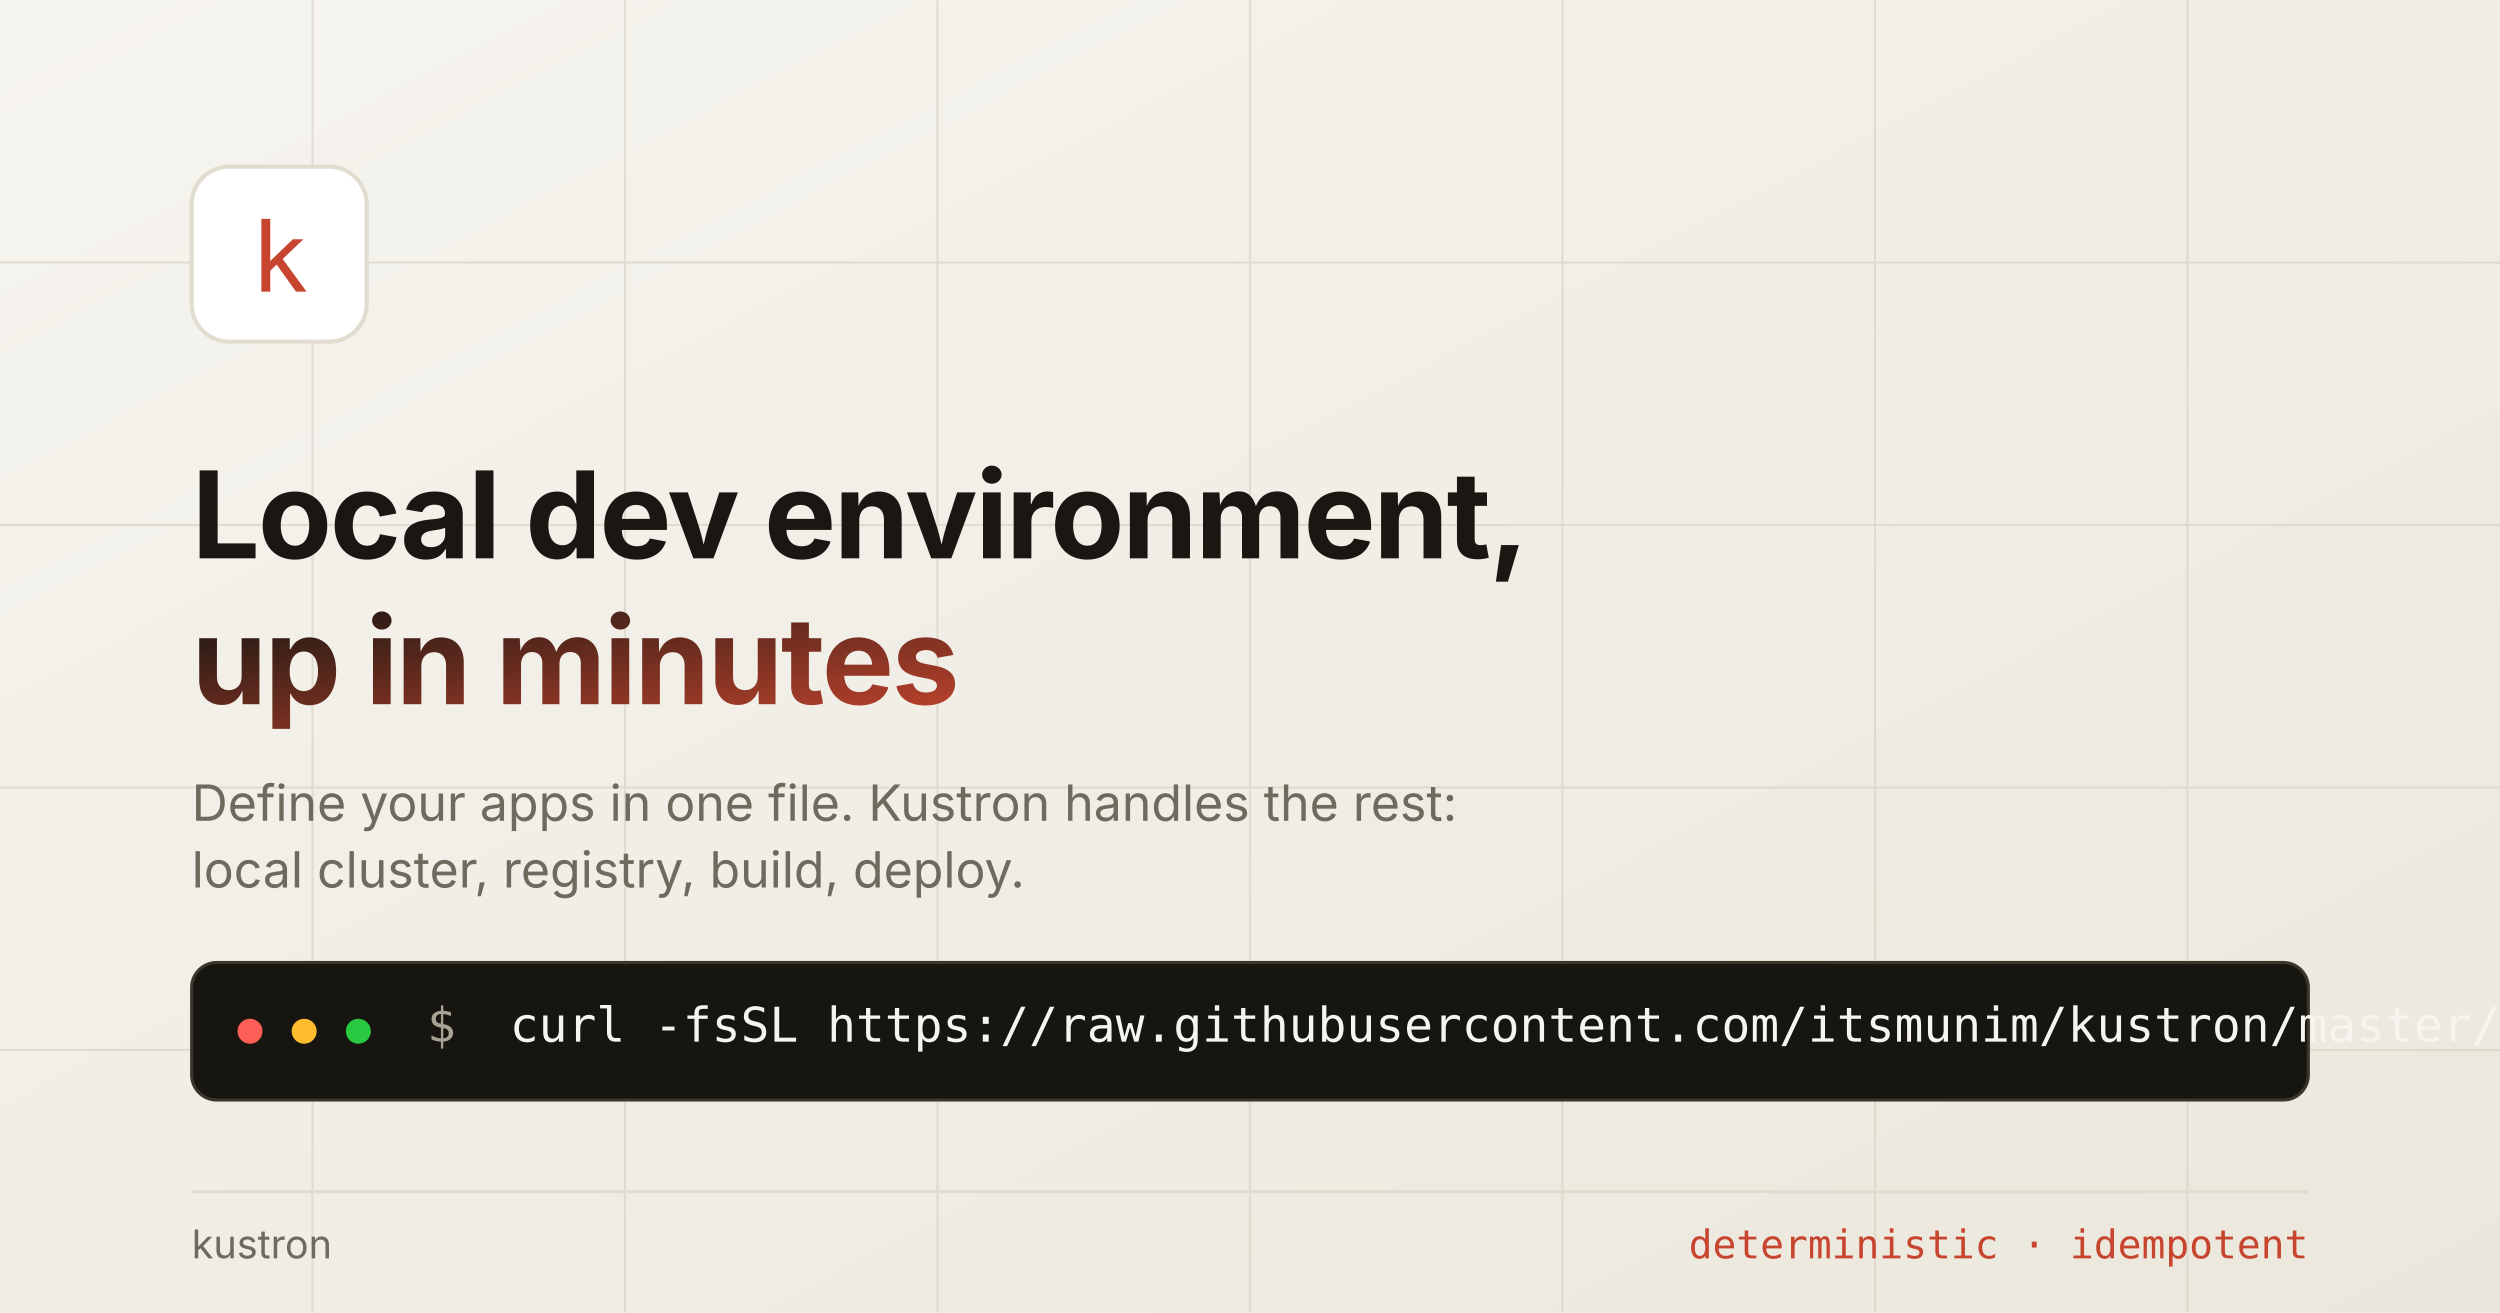
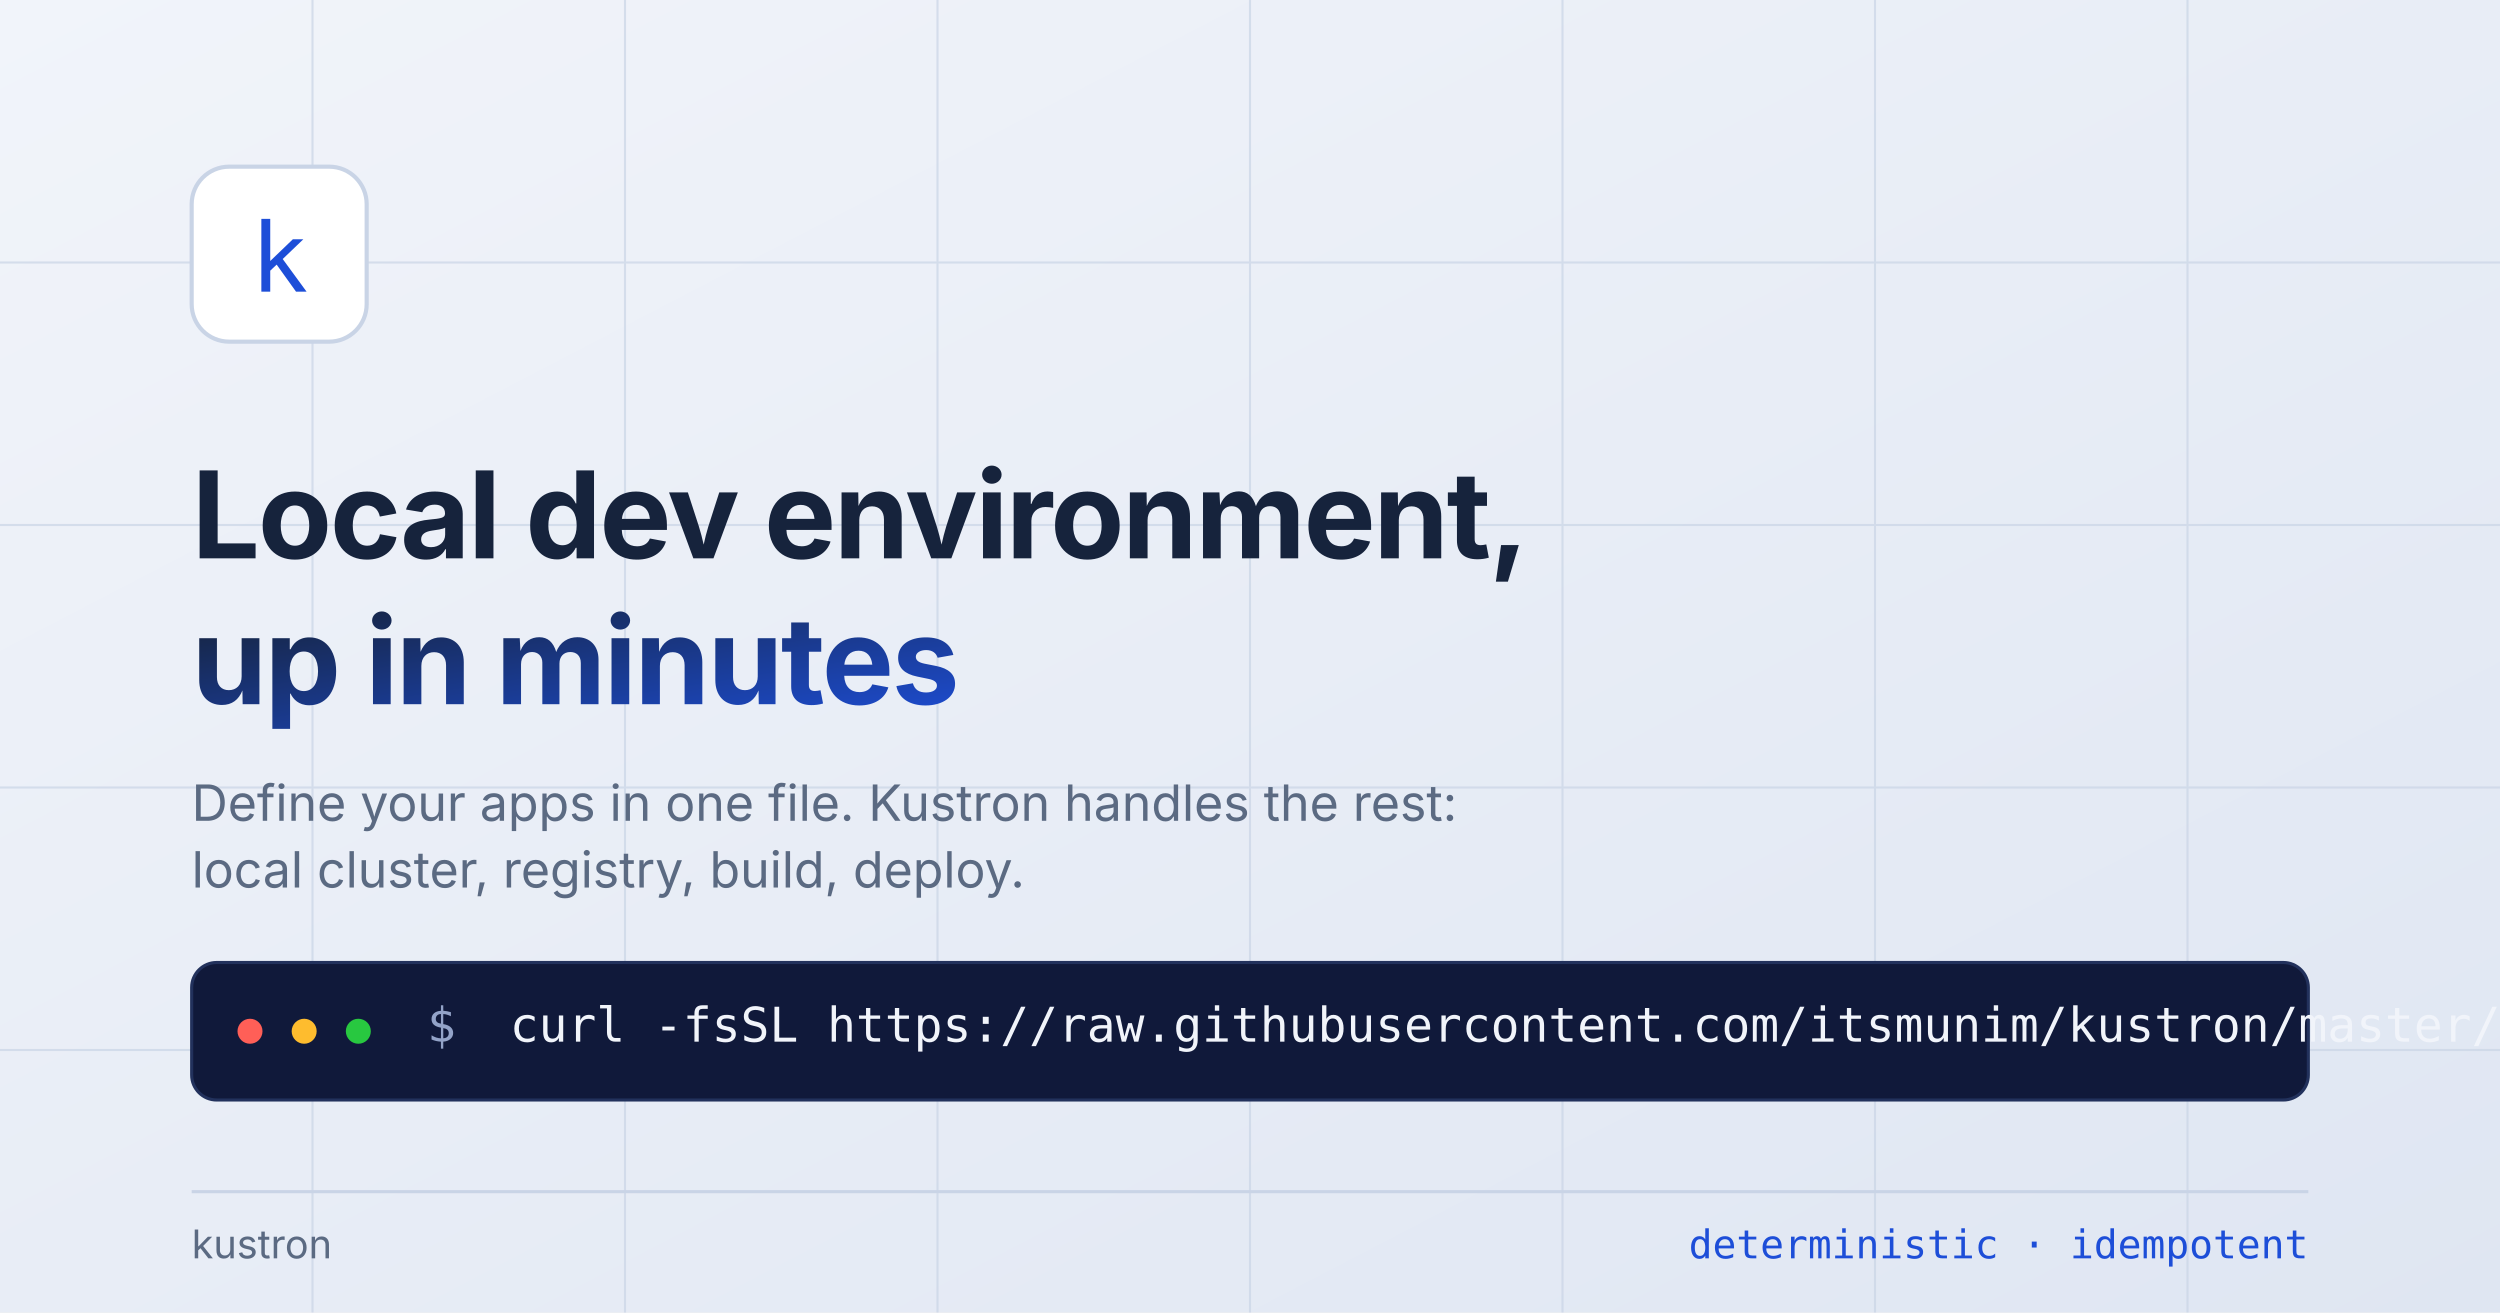
<svg xmlns="http://www.w3.org/2000/svg" width="1200" height="630" viewBox="0 0 1200 630">
  <defs>
    <linearGradient id="bg" x1="0" y1="0" x2="1" y2="1">
-       <stop offset="0%" stop-color="#F6F4EF" />
-       <stop offset="100%" stop-color="#EBE7DC" />
+       <stop offset="0%" stop-color="#F1F4FA" />
+       <stop offset="100%" stop-color="#DFE6F2" />
    </linearGradient>
    <linearGradient id="ink" x1="0" y1="0" x2="1" y2="1">
-       <stop offset="0%" stop-color="#1A1712" />
-       <stop offset="100%" stop-color="#C7452E" />
+       <stop offset="0%" stop-color="#16233C" />
+       <stop offset="100%" stop-color="#1D4ED8" />
    </linearGradient>
  </defs>
  <rect width="1200" height="630" fill="url(#bg)" />
-   <g stroke="#D8D3C6" stroke-width="1" opacity="0.7">
+   <g stroke="#C9D4E6" stroke-width="1" opacity="0.7">
    <line x1="0" y1="126" x2="1200" y2="126" />
    <line x1="0" y1="252" x2="1200" y2="252" />
    <line x1="0" y1="378" x2="1200" y2="378" />
    <line x1="0" y1="504" x2="1200" y2="504" />
    <line x1="150" y1="0" x2="150" y2="630" />
    <line x1="300" y1="0" x2="300" y2="630" />
    <line x1="450" y1="0" x2="450" y2="630" />
    <line x1="600" y1="0" x2="600" y2="630" />
    <line x1="750" y1="0" x2="750" y2="630" />
    <line x1="900" y1="0" x2="900" y2="630" />
    <line x1="1050" y1="0" x2="1050" y2="630" />
  </g>
-   <rect x="92" y="80" width="84" height="84" rx="18" fill="#FFFFFF" stroke="#E0DCD0" stroke-width="2" />
-   <text x="134" y="140" text-anchor="middle" font-family="'JetBrains Mono', Menlo, monospace" font-size="46" font-weight="500" fill="#C7452E" letter-spacing="-1">k</text>
-   <text x="92" y="268" font-family="Inter, -apple-system, sans-serif" font-size="58" font-weight="700" fill="#1A1712" letter-spacing="-1">
+   <rect x="92" y="80" width="84" height="84" rx="18" fill="#FFFFFF" stroke="#C9D4E6" stroke-width="2" />
+   <text x="134" y="140" text-anchor="middle" font-family="'JetBrains Mono', Menlo, monospace" font-size="46" font-weight="500" fill="#1D4ED8" letter-spacing="-1">k</text>
+   <text x="92" y="268" font-family="Inter, -apple-system, sans-serif" font-size="58" font-weight="700" fill="#16233C" letter-spacing="-1">
    Local dev environment,
  </text>
  <text x="92" y="338" font-family="Inter, -apple-system, sans-serif" font-size="58" font-weight="700" fill="url(#ink)" letter-spacing="-1">
    up in minutes
  </text>
-   <text x="92" y="394" font-family="Inter, -apple-system, sans-serif" font-size="24" fill="#6F6A5E">
+   <text x="92" y="394" font-family="Inter, -apple-system, sans-serif" font-size="24" fill="#5B6A82">
    Define your apps in one file. Kustron handles the rest:
  </text>
-   <text x="92" y="426" font-family="Inter, -apple-system, sans-serif" font-size="24" fill="#6F6A5E">
+   <text x="92" y="426" font-family="Inter, -apple-system, sans-serif" font-size="24" fill="#5B6A82">
    local cluster, registry, build, deploy.
  </text>
-   <rect x="92" y="462" width="1016" height="66" rx="12" fill="#17150F" stroke="#3A362C" stroke-width="1.5" />
+   <rect x="92" y="462" width="1016" height="66" rx="12" fill="#10193A" stroke="#22315C" stroke-width="1.5" />
  <circle cx="120" cy="495" r="6" fill="#FF5F57" />
  <circle cx="146" cy="495" r="6" fill="#FEBC2E" />
  <circle cx="172" cy="495" r="6" fill="#28C840" />
-   <text x="205" y="500" font-family="'JetBrains Mono', Menlo, monospace" font-size="23" fill="#E8E4D8">
-     <tspan fill="#A8A294">$</tspan>
-     <tspan dx="12" fill="#F6F4EF">curl -fsSL https://raw.githubusercontent.com/itsmunim/kustron/master/download.sh | bash</tspan>
+   <text x="205" y="500" font-family="'JetBrains Mono', Menlo, monospace" font-size="23" fill="#E3E9F6">
+     <tspan fill="#93A3C8">$</tspan>
+     <tspan dx="12" fill="#F1F4FA">curl -fsSL https://raw.githubusercontent.com/itsmunim/kustron/master/download.sh | bash</tspan>
  </text>
-   <line x1="92" y1="572" x2="1108" y2="572" stroke="#E0DCD0" stroke-width="1.5" />
-   <text x="92" y="604" font-family="Inter, -apple-system, sans-serif" font-size="19" fill="#6F6A5E">kustron</text>
-   <text x="1108" y="604" text-anchor="end" font-family="'JetBrains Mono', Menlo, monospace" font-size="19" fill="#C7452E">deterministic · idempotent</text>
+   <line x1="92" y1="572" x2="1108" y2="572" stroke="#C9D4E6" stroke-width="1.5" />
+   <text x="92" y="604" font-family="Inter, -apple-system, sans-serif" font-size="19" fill="#5B6A82">kustron</text>
+   <text x="1108" y="604" text-anchor="end" font-family="'JetBrains Mono', Menlo, monospace" font-size="19" fill="#1D4ED8">deterministic · idempotent</text>
</svg>
